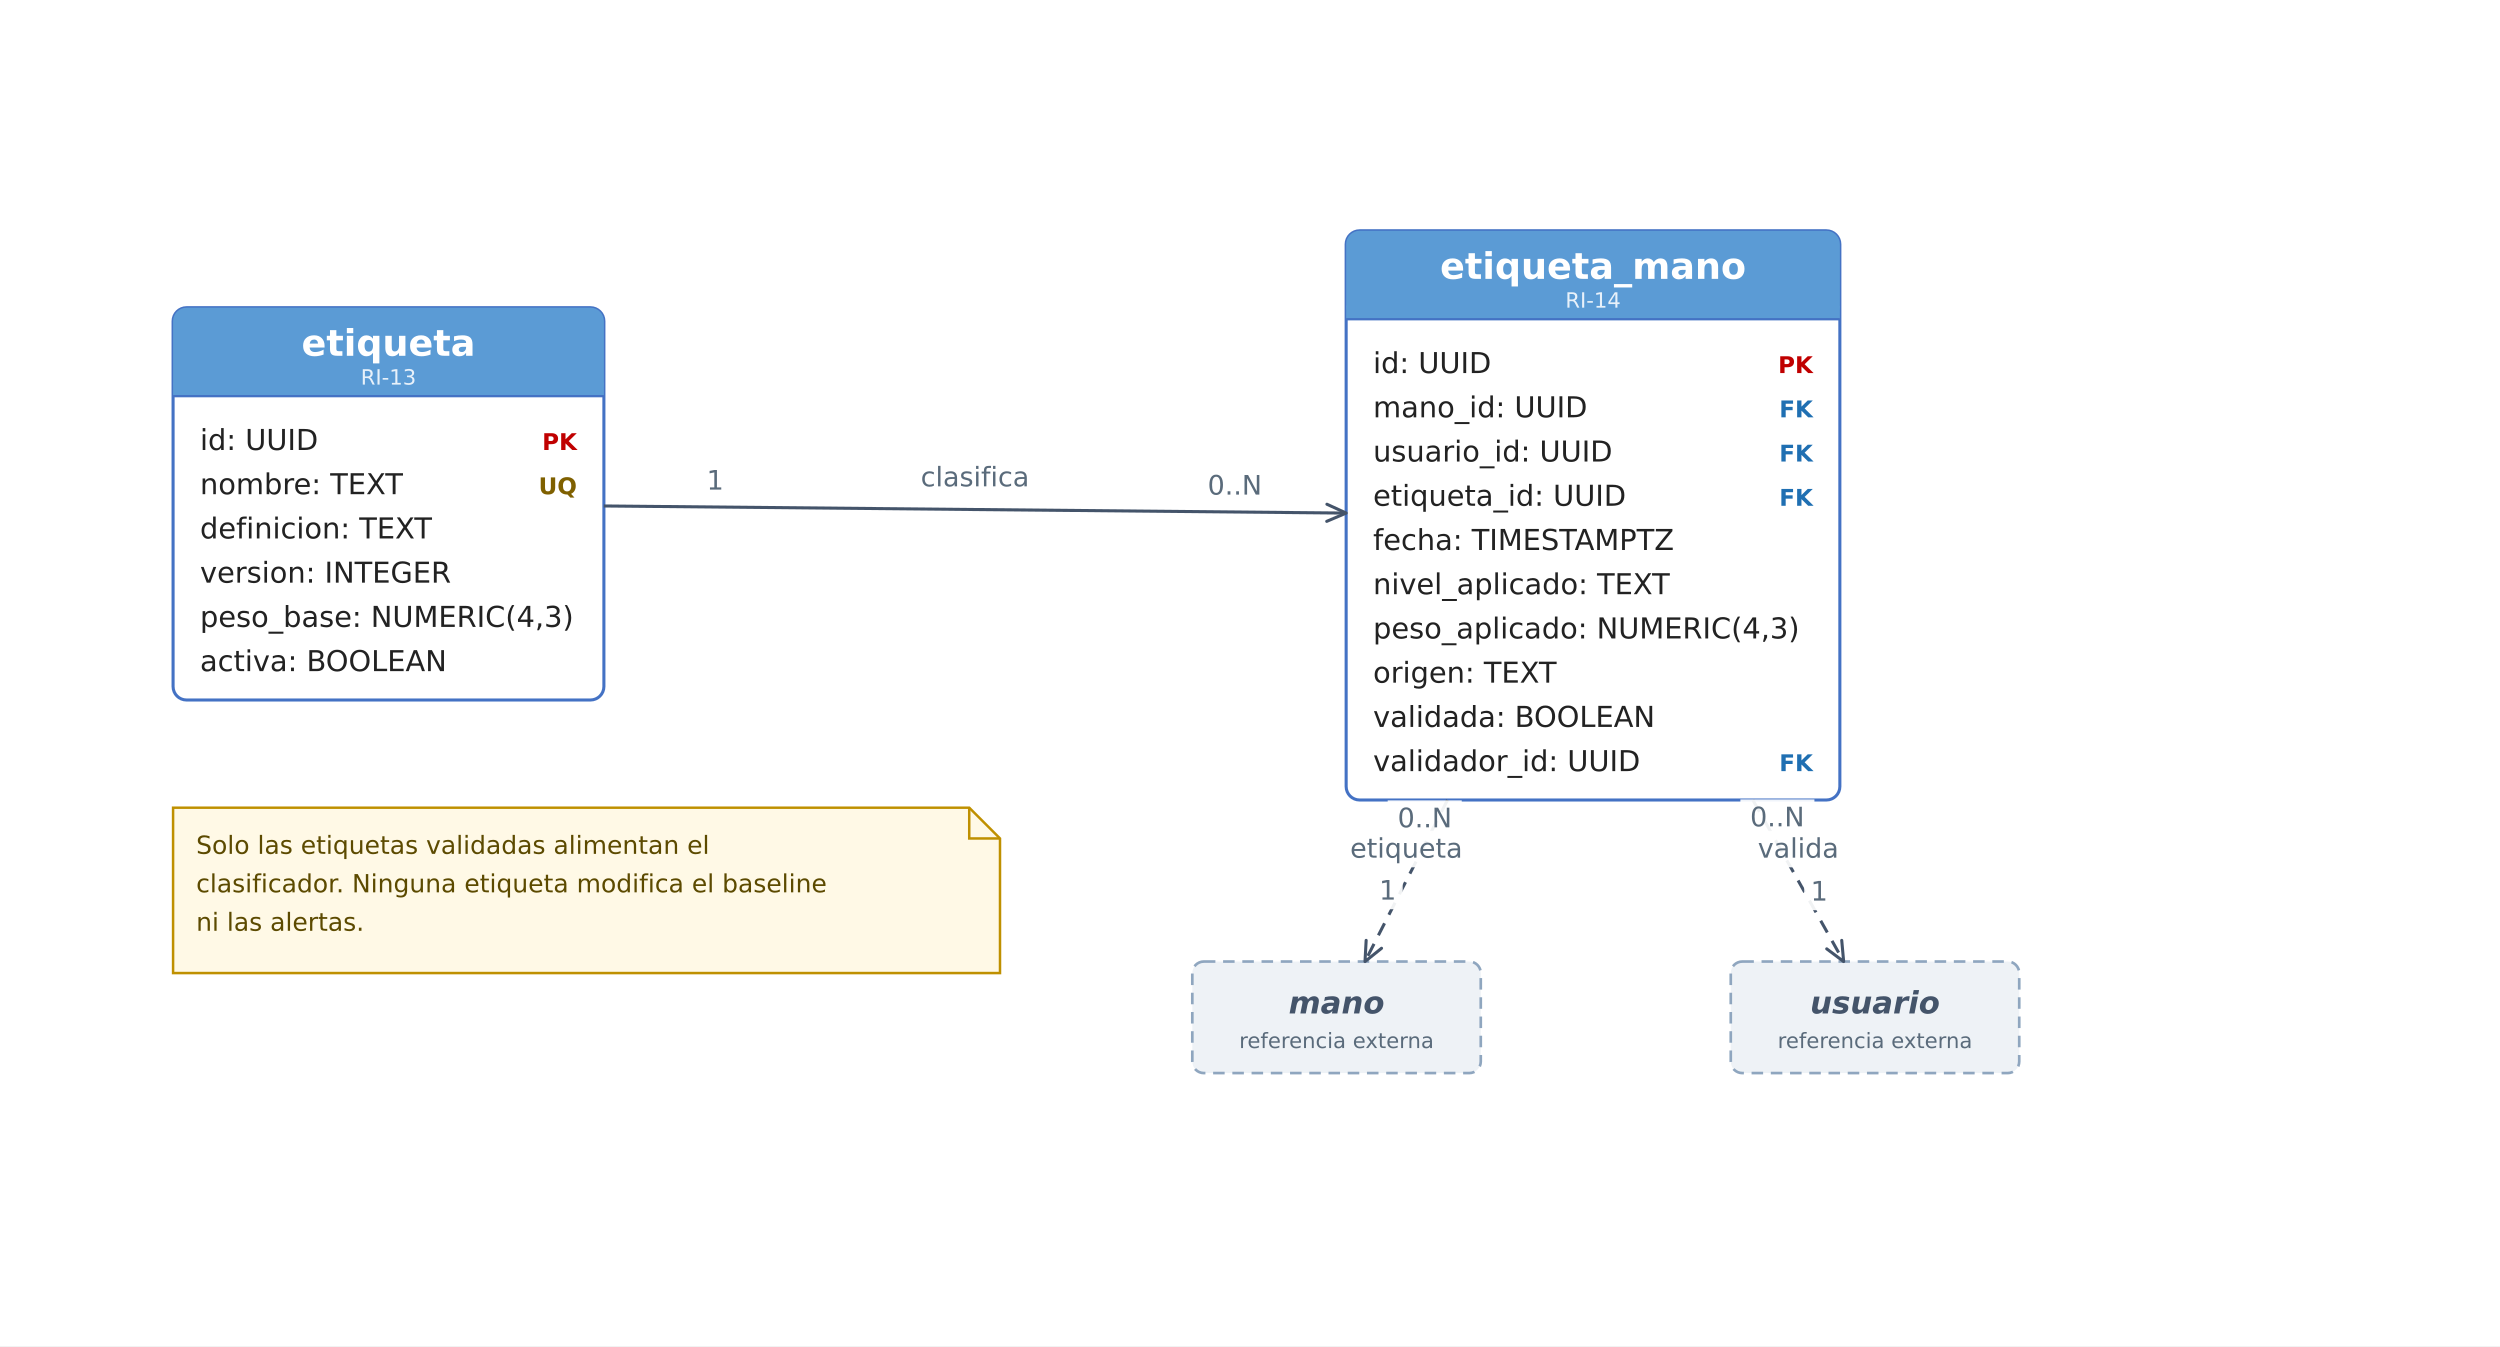
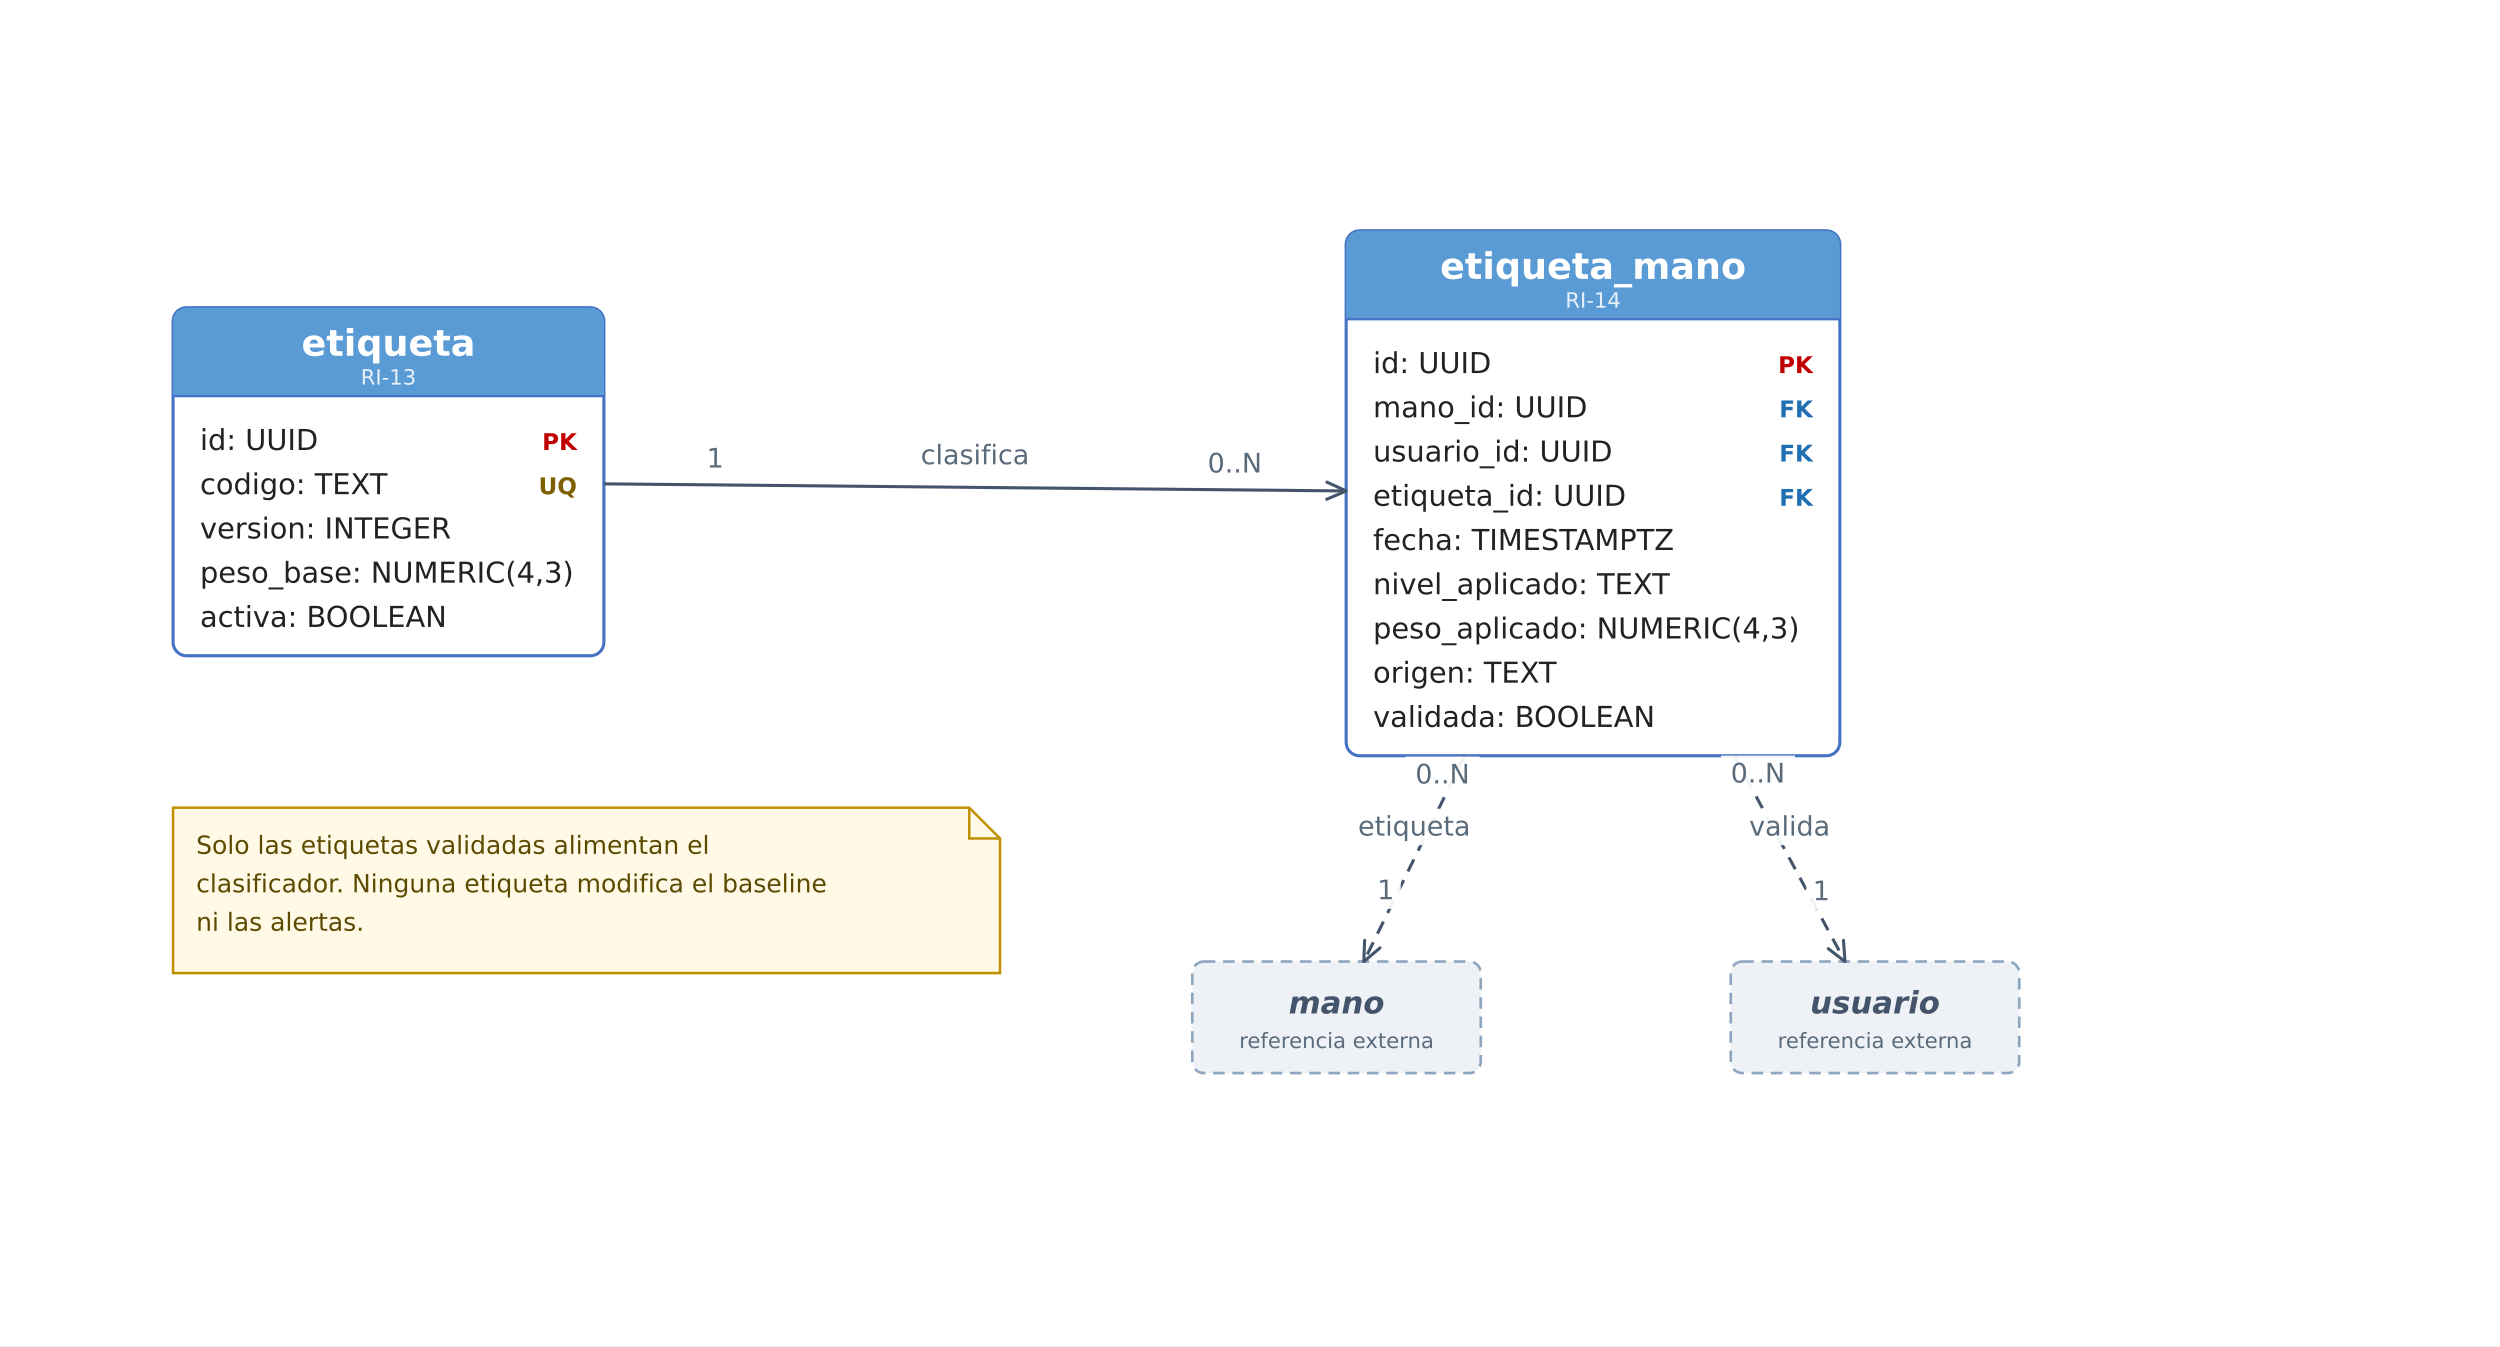
<svg xmlns="http://www.w3.org/2000/svg" width="1300" height="700" viewBox="0 0 1300 700">
  <rect width="1300" height="700" fill="#FFFFFF" />
  <g>
-     <rect x="90" y="160" width="224.025" height="204" rx="7" fill="#FFFFFF" stroke="#4472C4" stroke-width="1.6" />
+     <rect x="90" y="160" width="224.025" height="181" rx="7" fill="#FFFFFF" stroke="#4472C4" stroke-width="1.6" />
    <rect x="90" y="160" width="224.025" height="46" rx="7" fill="#5B9BD5" />
    <rect x="90" y="199" width="224.025" height="7" fill="#5B9BD5" />
    <text x="202.0" y="185.0" font-family="DejaVu Sans" font-size="19" fill="#FFFFFF" font-weight="bold" text-anchor="middle">etiqueta</text>
    <text x="202.0" y="200.0" font-family="DejaVu Sans" font-size="11" fill="#E8F1FA" text-anchor="middle">RI-13</text>
    <line x1="90" y1="206" x2="314.025" y2="206" stroke="#4472C4" stroke-width="1.2" />
    <text x="104.0" y="234.0" font-family="DejaVu Sans" font-size="15" fill="#222222" text-anchor="start">id: UUID</text>
    <text x="300.0" y="234.0" font-family="DejaVu Sans" font-size="12" fill="#C00000" font-weight="bold" text-anchor="end">PK</text>
-     <text x="104.0" y="257.0" font-family="DejaVu Sans" font-size="15" fill="#222222" text-anchor="start">nombre: TEXT</text>
+     <text x="104.0" y="257.0" font-family="DejaVu Sans" font-size="15" fill="#222222" text-anchor="start">codigo: TEXT</text>
    <text x="300.0" y="257.0" font-family="DejaVu Sans" font-size="12" fill="#7F6000" font-weight="bold" text-anchor="end">UQ</text>
-     <text x="104.0" y="280.0" font-family="DejaVu Sans" font-size="15" fill="#222222" text-anchor="start">definicion: TEXT</text>
-     <text x="104.0" y="303.0" font-family="DejaVu Sans" font-size="15" fill="#222222" text-anchor="start">version: INTEGER</text>
-     <text x="104.0" y="326.0" font-family="DejaVu Sans" font-size="15" fill="#222222" text-anchor="start">peso_base: NUMERIC(4,3)</text>
-     <text x="104.0" y="349.0" font-family="DejaVu Sans" font-size="15" fill="#222222" text-anchor="start">activa: BOOLEAN</text>
+     <text x="104.0" y="280.0" font-family="DejaVu Sans" font-size="15" fill="#222222" text-anchor="start">version: INTEGER</text>
+     <text x="104.0" y="303.0" font-family="DejaVu Sans" font-size="15" fill="#222222" text-anchor="start">peso_base: NUMERIC(4,3)</text>
+     <text x="104.0" y="326.0" font-family="DejaVu Sans" font-size="15" fill="#222222" text-anchor="start">activa: BOOLEAN</text>
  </g>
  <g>
-     <rect x="700" y="120" width="256.725" height="296" rx="7" fill="#FFFFFF" stroke="#4472C4" stroke-width="1.6" />
+     <rect x="700" y="120" width="256.725" height="273" rx="7" fill="#FFFFFF" stroke="#4472C4" stroke-width="1.6" />
    <rect x="700" y="120" width="256.725" height="46" rx="7" fill="#5B9BD5" />
    <rect x="700" y="159" width="256.725" height="7" fill="#5B9BD5" />
    <text x="828.4" y="145.0" font-family="DejaVu Sans" font-size="19" fill="#FFFFFF" font-weight="bold" text-anchor="middle">etiqueta_mano</text>
    <text x="828.4" y="160.0" font-family="DejaVu Sans" font-size="11" fill="#E8F1FA" text-anchor="middle">RI-14</text>
    <line x1="700" y1="166" x2="956.725" y2="166" stroke="#4472C4" stroke-width="1.2" />
    <text x="714.0" y="194.0" font-family="DejaVu Sans" font-size="15" fill="#222222" text-anchor="start">id: UUID</text>
    <text x="942.7" y="194.0" font-family="DejaVu Sans" font-size="12" fill="#C00000" font-weight="bold" text-anchor="end">PK</text>
    <text x="714.0" y="217.0" font-family="DejaVu Sans" font-size="15" fill="#222222" text-anchor="start">mano_id: UUID</text>
    <text x="942.7" y="217.0" font-family="DejaVu Sans" font-size="12" fill="#1F6FB2" font-weight="bold" text-anchor="end">FK</text>
    <text x="714.0" y="240.0" font-family="DejaVu Sans" font-size="15" fill="#222222" text-anchor="start">usuario_id: UUID</text>
    <text x="942.7" y="240.0" font-family="DejaVu Sans" font-size="12" fill="#1F6FB2" font-weight="bold" text-anchor="end">FK</text>
    <text x="714.0" y="263.0" font-family="DejaVu Sans" font-size="15" fill="#222222" text-anchor="start">etiqueta_id: UUID</text>
    <text x="942.7" y="263.0" font-family="DejaVu Sans" font-size="12" fill="#1F6FB2" font-weight="bold" text-anchor="end">FK</text>
    <text x="714.0" y="286.0" font-family="DejaVu Sans" font-size="15" fill="#222222" text-anchor="start">fecha: TIMESTAMPTZ</text>
    <text x="714.0" y="309.0" font-family="DejaVu Sans" font-size="15" fill="#222222" text-anchor="start">nivel_aplicado: TEXT</text>
    <text x="714.0" y="332.0" font-family="DejaVu Sans" font-size="15" fill="#222222" text-anchor="start">peso_aplicado: NUMERIC(4,3)</text>
    <text x="714.0" y="355.0" font-family="DejaVu Sans" font-size="15" fill="#222222" text-anchor="start">origen: TEXT</text>
    <text x="714.0" y="378.0" font-family="DejaVu Sans" font-size="15" fill="#222222" text-anchor="start">validada: BOOLEAN</text>
-     <text x="714.0" y="401.0" font-family="DejaVu Sans" font-size="15" fill="#222222" text-anchor="start">validador_id: UUID</text>
-     <text x="942.7" y="401.0" font-family="DejaVu Sans" font-size="12" fill="#1F6FB2" font-weight="bold" text-anchor="end">FK</text>
  </g>
  <g>
    <rect x="620" y="500" width="150" height="58" rx="6" fill="#EEF2F6" stroke="#8FA6BF" stroke-width="1.4" stroke-dasharray="6 4" />
    <text x="695.0" y="527.0" font-family="DejaVu Sans" font-size="16" fill="#44546A" font-weight="bold" font-style="italic" text-anchor="middle">mano</text>
    <text x="695.0" y="545.0" font-family="DejaVu Sans" font-size="11" fill="#5A6B7B" text-anchor="middle">referencia externa</text>
  </g>
  <g>
    <rect x="900" y="500" width="150" height="58" rx="6" fill="#EEF2F6" stroke="#8FA6BF" stroke-width="1.4" stroke-dasharray="6 4" />
    <text x="975.0" y="527.0" font-family="DejaVu Sans" font-size="16" fill="#44546A" font-weight="bold" font-style="italic" text-anchor="middle">usuario</text>
    <text x="975.0" y="545.0" font-family="DejaVu Sans" font-size="11" fill="#5A6B7B" text-anchor="middle">referencia externa</text>
  </g>
-   <line x1="314.0" y1="263.1" x2="700.0" y2="266.8" stroke="#44546A" stroke-width="1.6" />
-   <path d="M 700.0 266.8 L 690.0 262.2 M 700.0 266.8 L 689.9 271.1" fill="none" stroke="#44546A" stroke-width="1.6" stroke-linecap="round" />
-   <rect x="364.1" y="240.6" width="15.6" height="19" fill="#FFFFFF" fill-opacity="0.92" />
-   <text x="371.9" y="254.6" font-family="DejaVu Sans" font-size="14" fill="#5A6B7B" text-anchor="middle">1</text>
-   <rect x="622.8" y="243.2" width="38.5" height="19" fill="#FFFFFF" fill-opacity="0.92" />
-   <text x="642.1" y="257.2" font-family="DejaVu Sans" font-size="14" fill="#5A6B7B" text-anchor="middle">0..N</text>
-   <rect x="468.7" y="238.9" width="76.7" height="19" fill="#FFFFFF" fill-opacity="0.92" />
-   <text x="507.0" y="252.9" font-family="DejaVu Sans" font-size="14" fill="#5A6B7B" text-anchor="middle">clasifica</text>
-   <line x1="752.7" y1="416.0" x2="709.8" y2="500.0" stroke="#44546A" stroke-width="1.6" stroke-dasharray="7 5" />
-   <path d="M 709.8 500.0 L 718.4 493.1 M 709.8 500.0 L 710.4 489.0" fill="none" stroke="#44546A" stroke-width="1.6" stroke-linecap="round" />
-   <rect x="721.6" y="416.2" width="38.5" height="19" fill="#FFFFFF" fill-opacity="0.92" />
-   <text x="740.9" y="430.2" font-family="DejaVu Sans" font-size="14" fill="#5A6B7B" text-anchor="middle">0..N</text>
-   <rect x="713.8" y="453.8" width="15.6" height="19" fill="#FFFFFF" fill-opacity="0.92" />
-   <text x="721.6" y="467.8" font-family="DejaVu Sans" font-size="14" fill="#5A6B7B" text-anchor="middle">1</text>
-   <rect x="696.8" y="432.0" width="69.0" height="19" fill="#FFFFFF" fill-opacity="0.92" />
-   <text x="731.3" y="446.0" font-family="DejaVu Sans" font-size="14" fill="#5A6B7B" text-anchor="middle">etiqueta</text>
-   <line x1="911.5" y1="416.0" x2="958.7" y2="500.0" stroke="#44546A" stroke-width="1.6" stroke-dasharray="7 5" />
-   <path d="M 958.7 500.0 L 957.7 489.0 M 958.7 500.0 L 949.9 493.4" fill="none" stroke="#44546A" stroke-width="1.6" stroke-linecap="round" />
-   <rect x="905.0" y="415.7" width="38.5" height="19" fill="#FFFFFF" fill-opacity="0.92" />
-   <text x="924.2" y="429.7" font-family="DejaVu Sans" font-size="14" fill="#5A6B7B" text-anchor="middle">0..N</text>
-   <rect x="938.2" y="454.3" width="15.6" height="19" fill="#FFFFFF" fill-opacity="0.92" />
-   <text x="946.0" y="468.3" font-family="DejaVu Sans" font-size="14" fill="#5A6B7B" text-anchor="middle">1</text>
-   <rect x="908.2" y="432.0" width="53.8" height="19" fill="#FFFFFF" fill-opacity="0.92" />
-   <text x="935.1" y="446.0" font-family="DejaVu Sans" font-size="14" fill="#5A6B7B" text-anchor="middle">valida</text>
+   <line x1="314.0" y1="251.6" x2="700.0" y2="255.3" stroke="#44546A" stroke-width="1.6" />
+   <path d="M 700.0 255.3 L 690.0 250.7 M 700.0 255.3 L 689.9 259.6" fill="none" stroke="#44546A" stroke-width="1.6" stroke-linecap="round" />
+   <rect x="364.1" y="229.1" width="15.6" height="19" fill="#FFFFFF" fill-opacity="0.92" />
+   <text x="371.9" y="243.1" font-family="DejaVu Sans" font-size="14" fill="#5A6B7B" text-anchor="middle">1</text>
+   <rect x="622.8" y="231.7" width="38.5" height="19" fill="#FFFFFF" fill-opacity="0.92" />
+   <text x="642.1" y="245.7" font-family="DejaVu Sans" font-size="14" fill="#5A6B7B" text-anchor="middle">0..N</text>
+   <rect x="468.7" y="227.4" width="76.7" height="19" fill="#FFFFFF" fill-opacity="0.92" />
+   <text x="507.0" y="241.4" font-family="DejaVu Sans" font-size="14" fill="#5A6B7B" text-anchor="middle">clasifica</text>
+   <line x1="761.6" y1="393.0" x2="709.2" y2="500.0" stroke="#44546A" stroke-width="1.6" stroke-dasharray="7 5" />
+   <path d="M 709.2 500.0 L 717.6 492.9 M 709.2 500.0 L 709.6 489.0" fill="none" stroke="#44546A" stroke-width="1.6" stroke-linecap="round" />
+   <rect x="730.9" y="393.4" width="38.5" height="19" fill="#FFFFFF" fill-opacity="0.92" />
+   <text x="750.1" y="407.4" font-family="DejaVu Sans" font-size="14" fill="#5A6B7B" text-anchor="middle">0..N</text>
+   <rect x="712.8" y="453.6" width="15.6" height="19" fill="#FFFFFF" fill-opacity="0.92" />
+   <text x="720.6" y="467.6" font-family="DejaVu Sans" font-size="14" fill="#5A6B7B" text-anchor="middle">1</text>
+   <rect x="700.9" y="420.5" width="69.0" height="19" fill="#FFFFFF" fill-opacity="0.92" />
+   <text x="735.4" y="434.5" font-family="DejaVu Sans" font-size="14" fill="#5A6B7B" text-anchor="middle">etiqueta</text>
+   <line x1="901.8" y1="393.0" x2="959.4" y2="500.0" stroke="#44546A" stroke-width="1.6" stroke-dasharray="7 5" />
+   <path d="M 959.4 500.0 L 958.6 489.0 M 959.4 500.0 L 950.7 493.3" fill="none" stroke="#44546A" stroke-width="1.6" stroke-linecap="round" />
+   <rect x="894.9" y="392.9" width="38.5" height="19" fill="#FFFFFF" fill-opacity="0.92" />
+   <text x="914.1" y="406.9" font-family="DejaVu Sans" font-size="14" fill="#5A6B7B" text-anchor="middle">0..N</text>
+   <rect x="939.3" y="454.1" width="15.6" height="19" fill="#FFFFFF" fill-opacity="0.92" />
+   <text x="947.1" y="468.1" font-family="DejaVu Sans" font-size="14" fill="#5A6B7B" text-anchor="middle">1</text>
+   <rect x="903.7" y="420.5" width="53.8" height="19" fill="#FFFFFF" fill-opacity="0.92" />
+   <text x="930.6" y="434.5" font-family="DejaVu Sans" font-size="14" fill="#5A6B7B" text-anchor="middle">valida</text>
  <g>
    <path d="M 90 420 L 504 420 L 520 436 L 520 506 L 90 506 Z" fill="#FFF9E6" stroke="#BF9000" stroke-width="1.3" />
    <path d="M 504 420 L 504 436 L 520 436" fill="none" stroke="#BF9000" stroke-width="1.3" />
    <text x="102.0" y="444.0" font-family="DejaVu Sans" font-size="13" fill="#5C4A00" text-anchor="start">Solo las etiquetas validadas alimentan el</text>
    <text x="102.0" y="464.0" font-family="DejaVu Sans" font-size="13" fill="#5C4A00" text-anchor="start">clasificador. Ninguna etiqueta modifica el baseline</text>
    <text x="102.0" y="484.0" font-family="DejaVu Sans" font-size="13" fill="#5C4A00" text-anchor="start">ni las alertas.</text>
  </g>
</svg>
